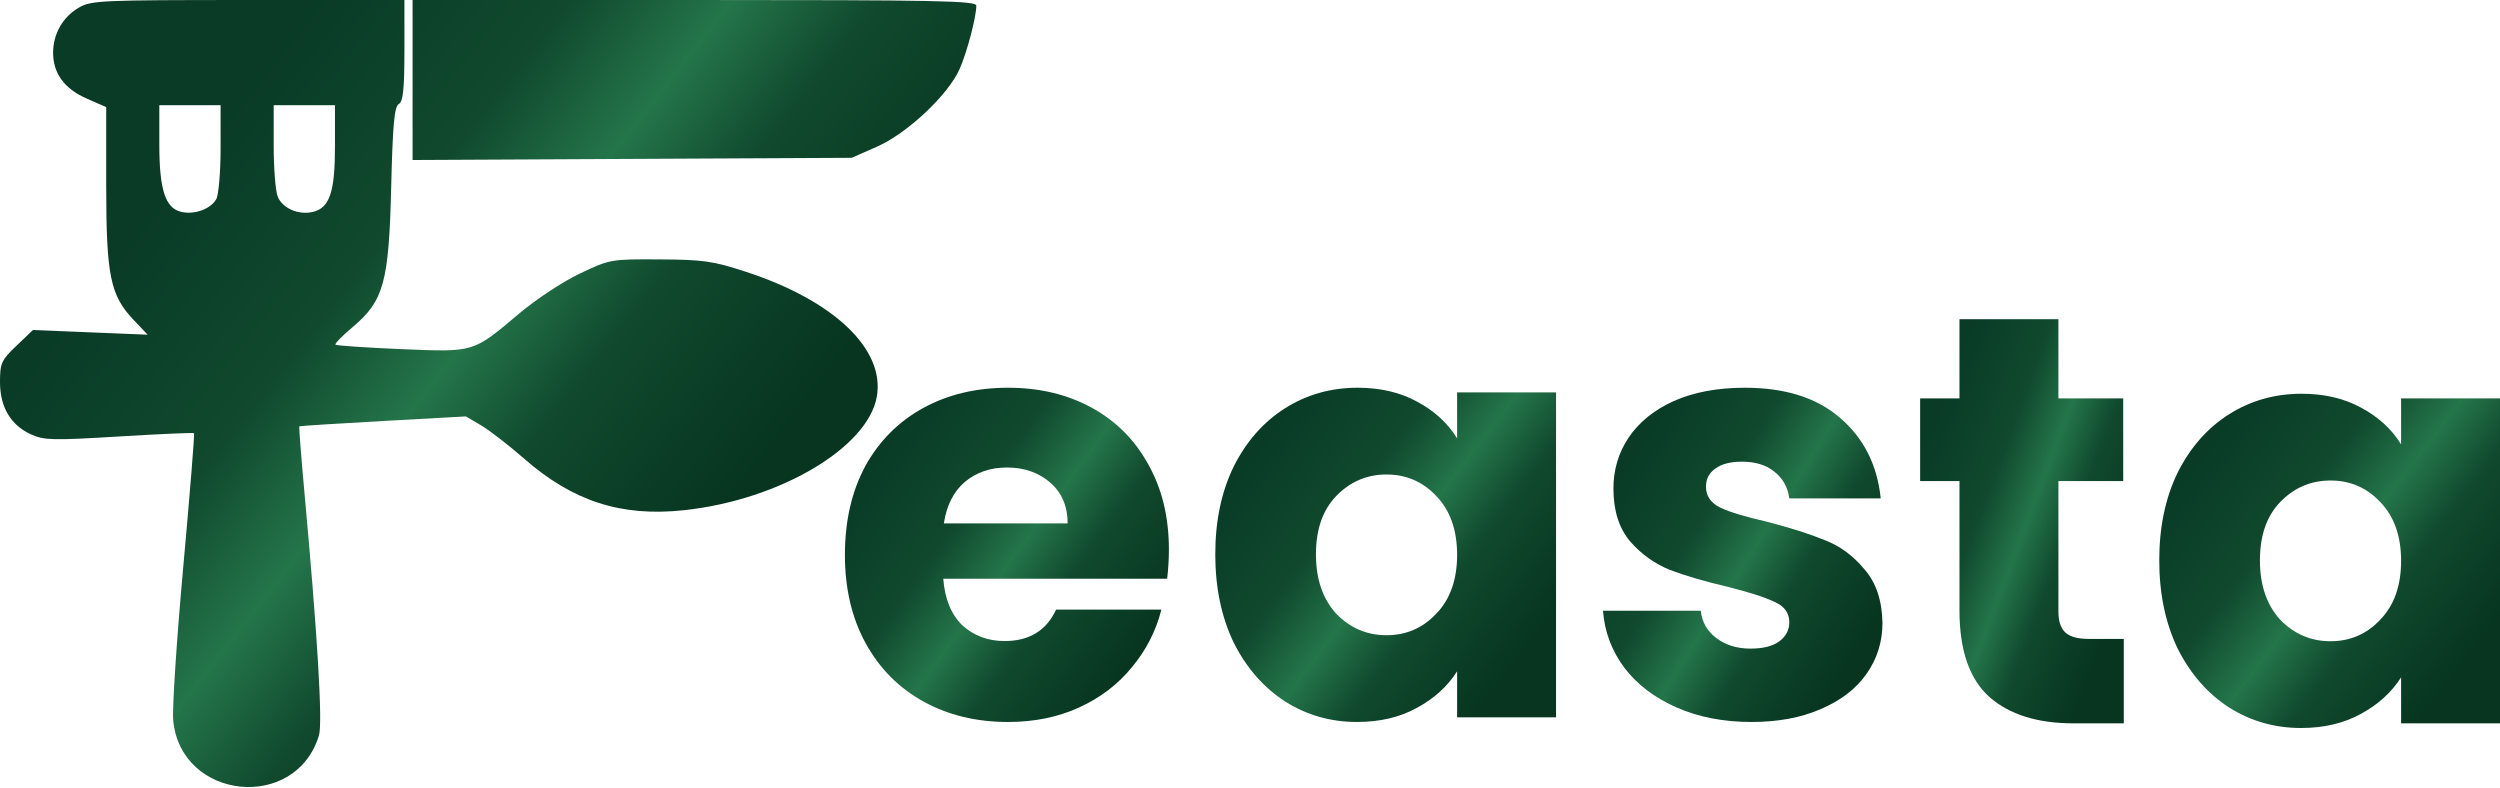
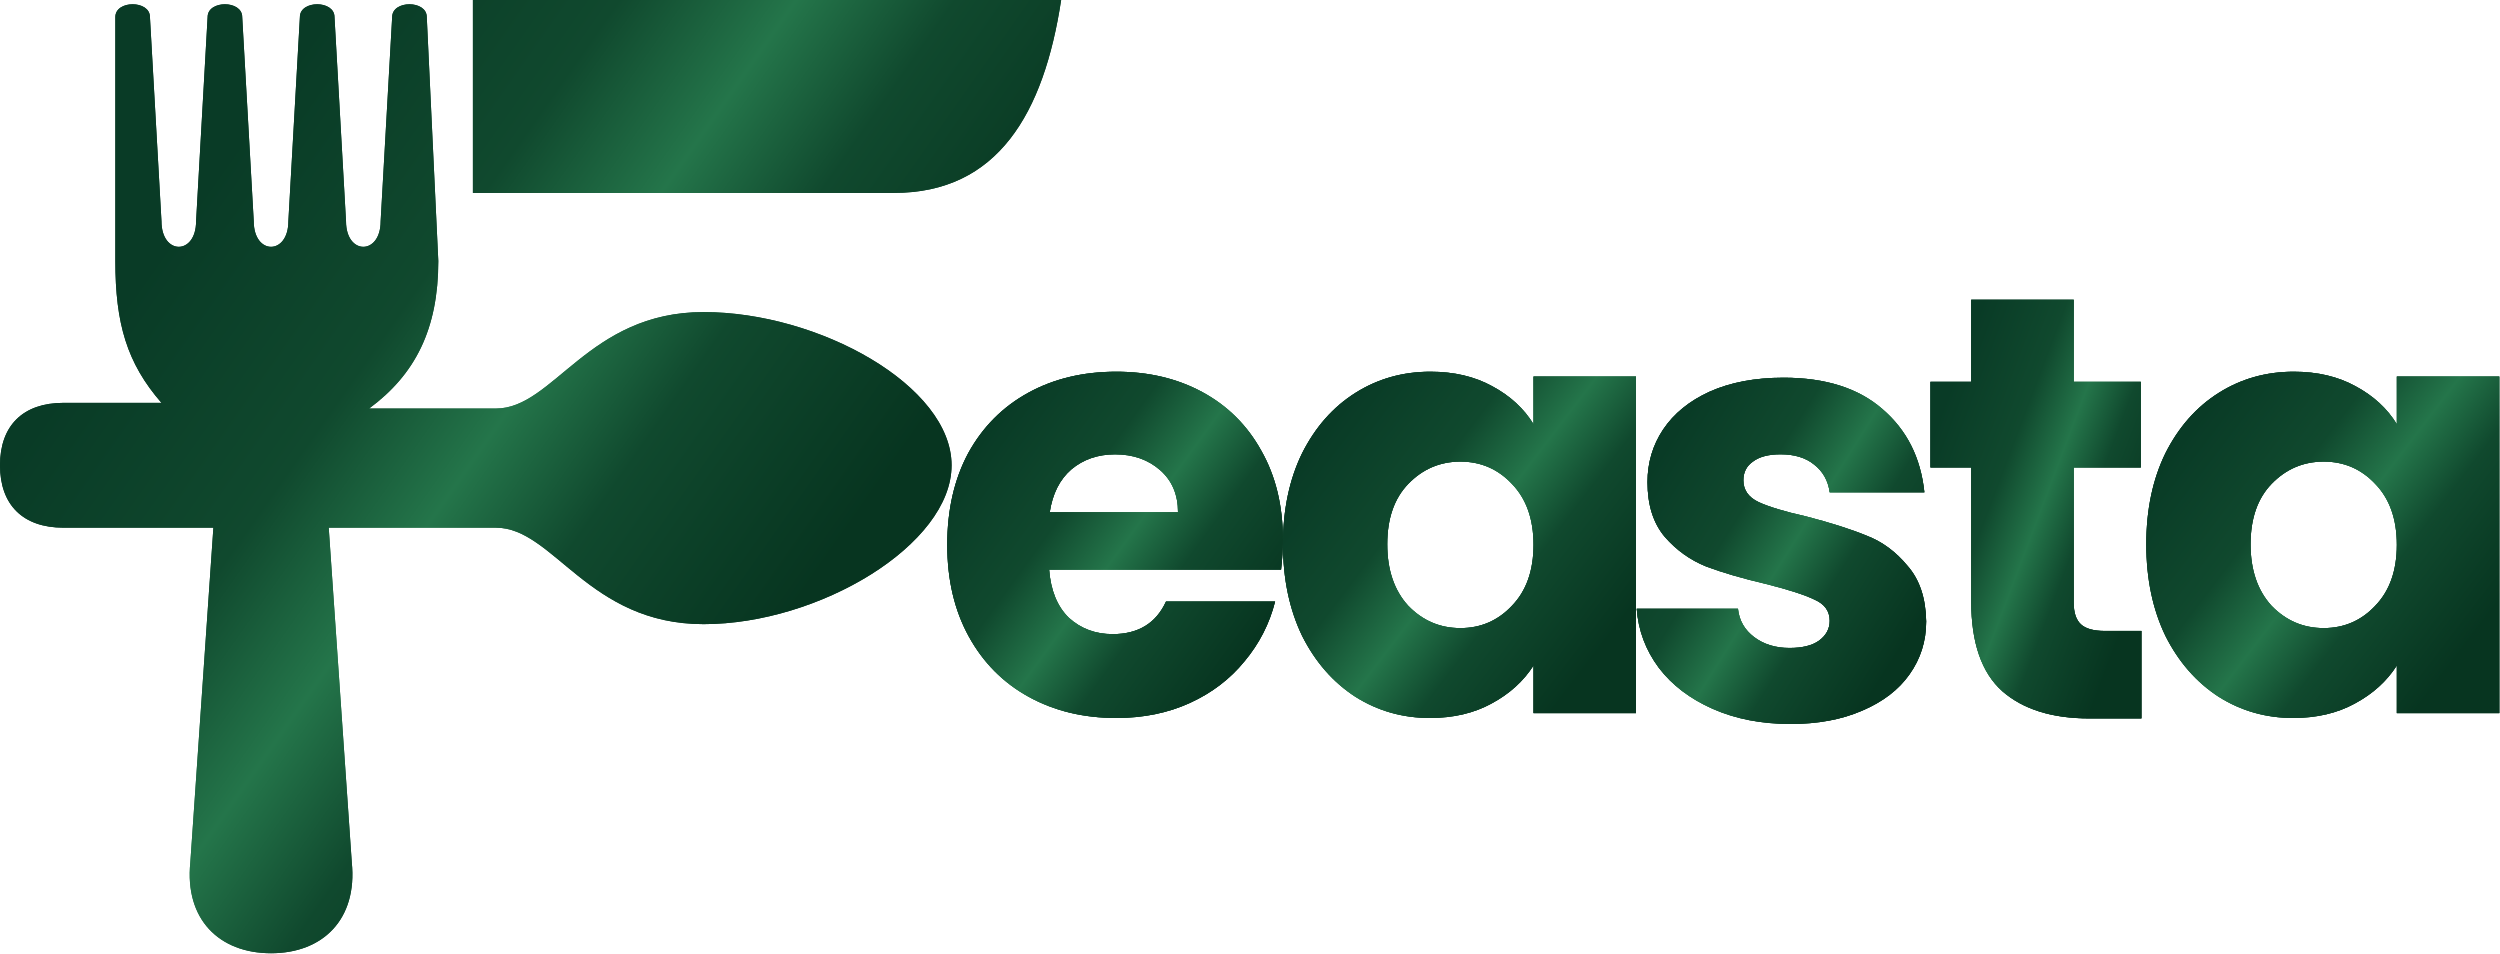
- <svg xmlns="http://www.w3.org/2000/svg" width="432" height="136" viewBox="0 0 432 136" fill="none">
-   <path d="M373.12 96.819C373.12 91.049 374.186 85.985 376.319 81.624C378.519 77.264 381.485 73.91 385.217 71.562C388.949 69.214 393.115 68.04 397.714 68.04C401.646 68.04 405.079 68.845 408.011 70.455C411.01 72.065 413.31 74.178 414.909 76.794V68.845H432.005V124.993H414.909V117.044C413.243 119.66 410.91 121.773 407.911 123.383C404.979 124.993 401.546 125.798 397.614 125.798C393.082 125.798 388.949 124.624 385.217 122.277C381.485 119.862 378.519 116.474 376.319 112.113C374.186 107.686 373.12 102.588 373.12 96.819ZM414.909 96.919C414.909 92.626 413.71 89.238 411.31 86.756C408.978 84.274 406.112 83.033 402.712 83.033C399.313 83.033 396.414 84.274 394.015 86.756C391.682 89.171 390.516 92.525 390.516 96.819C390.516 101.112 391.682 104.533 394.015 107.082C396.414 109.564 399.313 110.805 402.712 110.805C406.112 110.805 408.978 109.564 411.31 107.082C413.71 104.6 414.909 101.213 414.909 96.919Z" fill="url(#paint0_linear_20_30)" />
-   <path d="M366.991 110.403V124.993H358.293C352.095 124.993 347.263 123.484 343.797 120.465C340.331 117.379 338.598 112.382 338.598 105.472V83.133H331.8V68.845H338.598V55.16H355.694V68.845H366.891V83.133H355.694V105.673C355.694 107.35 356.094 108.558 356.894 109.296C357.693 110.034 359.026 110.403 360.893 110.403H366.991Z" fill="url(#paint1_linear_20_30)" />
-   <path d="M302.693 124.758C297.828 124.758 293.496 123.92 289.697 122.243C285.898 120.566 282.899 118.285 280.699 115.4C278.5 112.449 277.267 109.162 277 105.539H293.896C294.096 107.485 294.995 109.061 296.595 110.268C298.195 111.476 300.161 112.08 302.494 112.08C304.626 112.08 306.259 111.677 307.392 110.872C308.592 110 309.192 108.893 309.192 107.552C309.192 105.942 308.359 104.768 306.692 104.03C305.026 103.225 302.327 102.353 298.595 101.414C294.596 100.474 291.263 99.502 288.597 98.495C285.931 97.422 283.632 95.778 281.699 93.565C279.766 91.284 278.8 88.232 278.8 84.408C278.8 81.188 279.666 78.27 281.399 75.654C283.198 72.97 285.798 70.857 289.197 69.314C292.663 67.772 296.762 67 301.494 67C308.492 67 313.991 68.744 317.99 72.233C322.055 75.721 324.388 80.35 324.988 86.119H309.192C308.925 84.173 308.059 82.63 306.592 81.49C305.193 80.35 303.327 79.779 300.994 79.779C298.994 79.779 297.461 80.182 296.395 80.987C295.329 81.725 294.795 82.764 294.795 84.106C294.795 85.716 295.629 86.924 297.295 87.729C299.028 88.534 301.694 89.339 305.293 90.144C309.425 91.217 312.791 92.29 315.39 93.364C317.99 94.37 320.256 96.047 322.188 98.395C324.188 100.676 325.221 103.761 325.288 107.652C325.288 110.939 324.355 113.891 322.488 116.507C320.689 119.056 318.056 121.069 314.59 122.545C311.191 124.02 307.226 124.758 302.693 124.758Z" fill="url(#paint2_linear_20_30)" />
-   <path d="M210 95.779C210 90.009 211.066 84.945 213.199 80.584C215.399 76.224 218.365 72.87 222.097 70.522C225.829 68.174 229.995 67 234.594 67C238.526 67 241.959 67.805 244.891 69.415C247.89 71.025 250.19 73.138 251.789 75.754V67.805H268.885V123.953H251.789V116.004C250.123 118.62 247.79 120.733 244.791 122.343C241.859 123.953 238.426 124.758 234.494 124.758C229.962 124.758 225.829 123.584 222.097 121.236C218.365 118.822 215.399 115.434 213.199 111.073C211.066 106.646 210 101.548 210 95.779ZM251.789 95.879C251.789 91.586 250.59 88.198 248.19 85.716C245.858 83.234 242.992 81.993 239.592 81.993C236.193 81.993 233.294 83.234 230.895 85.716C228.562 88.131 227.396 91.485 227.396 95.779C227.396 100.072 228.562 103.493 230.895 106.042C233.294 108.524 236.193 109.765 239.592 109.765C242.992 109.765 245.858 108.524 248.19 106.042C250.59 103.56 251.789 100.172 251.789 95.879Z" fill="url(#paint3_linear_20_30)" />
-   <path d="M201.986 94.974C201.986 96.584 201.886 98.261 201.686 100.005H162.996C163.262 103.493 164.362 106.176 166.295 108.055C168.294 109.866 170.727 110.772 173.593 110.772C177.859 110.772 180.824 108.96 182.491 105.338H200.686C199.753 109.027 198.053 112.348 195.587 115.3C193.188 118.251 190.155 120.566 186.49 122.243C182.824 123.92 178.725 124.758 174.193 124.758C168.728 124.758 163.862 123.584 159.597 121.236C155.331 118.889 151.998 115.534 149.599 111.174C147.2 106.814 146 101.715 146 95.879C146 90.043 147.166 84.945 149.499 80.584C151.898 76.224 155.231 72.87 159.497 70.522C163.762 68.174 168.661 67 174.193 67C179.591 67 184.39 68.14 188.589 70.421C192.788 72.702 196.054 75.956 198.387 80.182C200.786 84.408 201.986 89.339 201.986 94.974ZM184.49 90.445C184.49 87.494 183.49 85.146 181.491 83.402C179.491 81.658 176.992 80.785 173.993 80.785C171.127 80.785 168.694 81.624 166.695 83.301C164.762 84.978 163.562 87.36 163.096 90.445H184.49Z" fill="url(#paint4_linear_20_30)" />
-   <path fill-rule="evenodd" clip-rule="evenodd" d="M13.623 1.32C10.849 2.933 9.177 5.866 9.177 9.12C9.177 12.684 11.135 15.347 15 17.04L18.353 18.508V32.024C18.353 47.56 19.05 51.013 23.03 55.216L25.51 57.834L15.603 57.43L5.696 57.026L2.848 59.742C0.245 62.225 0 62.762 0 65.993C0 70.345 1.846 73.467 5.358 75.057C7.636 76.088 9.064 76.122 20.595 75.42C27.592 74.995 33.413 74.742 33.53 74.859C33.647 74.977 32.808 85.374 31.667 97.965C30.525 110.556 29.742 122.48 29.929 124.465C31.223 138.275 51.097 140.34 55.116 127.082C55.776 124.906 54.869 109.781 52.586 84.872C52.028 78.782 51.641 73.741 51.727 73.67C51.813 73.6 58.323 73.185 66.195 72.749L80.508 71.955L83.137 73.504C84.582 74.356 87.917 76.935 90.546 79.236C98.996 86.631 107.337 89.326 118.183 88.166C134.679 86.402 150.017 77.349 151.524 68.488C152.915 60.313 144.067 51.907 128.859 46.954C123.168 45.1 121.544 44.868 113.968 44.824C105.532 44.775 105.421 44.795 100.203 47.268C97.27 48.657 92.598 51.74 89.648 54.233C81.682 60.962 82.005 60.865 69.219 60.322C63.204 60.066 58.144 59.724 57.974 59.561C57.804 59.399 59.124 58.041 60.908 56.544C66.32 51.999 67.196 48.826 67.598 32.318C67.86 21.547 68.148 18.397 68.909 17.977C69.658 17.563 69.883 15.425 69.883 8.719V0L42.883 0.003C17.349 0.005 15.76 0.076 13.623 1.32ZM71.295 13.825V27.65L109.236 27.459L147.177 27.269L151.555 25.34C156.749 23.052 163.784 16.453 165.79 11.991C167.071 9.14 168.707 2.964 168.707 0.977C168.707 0.133 162.09 0 120.001 0H71.295V13.825ZM38.118 25.63C38.118 29.727 37.781 33.68 37.369 34.415C36.406 36.132 33.573 37.152 31.287 36.605C28.557 35.952 27.53 32.76 27.53 24.934V18.179H32.824H38.118V25.63ZM57.883 25.282C57.883 33.192 56.964 35.925 54.074 36.617C51.589 37.212 48.796 35.997 47.988 33.97C47.606 33.013 47.294 29.069 47.294 25.205V18.179H52.589H57.883V25.282Z" fill="url(#paint5_linear_20_30)" />
+ <svg xmlns="http://www.w3.org/2000/svg" width="417" height="159" viewBox="0 0 417 159" fill="none">
+   <path d="M358 90.779C358 85.01 359.066 79.945 361.199 75.584C363.399 71.224 366.365 67.87 370.097 65.522C373.829 63.174 377.995 62 382.594 62C386.526 62 389.959 62.805 392.891 64.415C395.89 66.025 398.19 68.138 399.789 70.754V62.805H416.885V118.953H399.789V111.004C398.123 113.62 395.79 115.733 392.791 117.343C389.859 118.953 386.426 119.758 382.494 119.758C377.962 119.758 373.829 118.584 370.097 116.237C366.365 113.822 363.399 110.434 361.199 106.073C359.066 101.646 358 96.548 358 90.779ZM399.789 90.879C399.789 86.586 398.59 83.198 396.19 80.716C393.858 78.234 390.992 76.993 387.592 76.993C384.193 76.993 381.294 78.234 378.895 80.716C376.562 83.131 375.396 86.485 375.396 90.779C375.396 95.072 376.562 98.493 378.895 101.042C381.294 103.524 384.193 104.765 387.592 104.765C390.992 104.765 393.858 103.524 396.19 101.042C398.59 98.56 399.789 95.173 399.789 90.879Z" fill="url(#paint0_linear_52_2)" />
+   <path d="M357.191 105.243V119.833H348.493C342.295 119.833 337.463 118.324 333.997 115.305C330.531 112.219 328.798 107.222 328.798 100.312V77.974H322V63.685H328.798V50H345.894V63.685H357.091V77.974H345.894V100.513C345.894 102.19 346.294 103.398 347.094 104.136C347.893 104.874 349.226 105.243 351.093 105.243H357.191Z" fill="url(#paint1_linear_52_2)" />
+   <path d="M298.693 120.758C293.828 120.758 289.496 119.92 285.697 118.243C281.898 116.566 278.899 114.285 276.699 111.4C274.5 108.449 273.267 105.162 273 101.539H289.896C290.096 103.485 290.995 105.061 292.595 106.268C294.195 107.476 296.161 108.08 298.494 108.08C300.626 108.08 302.259 107.677 303.392 106.872C304.592 106 305.192 104.893 305.192 103.552C305.192 101.942 304.359 100.768 302.692 100.03C301.026 99.225 298.327 98.353 294.595 97.414C290.596 96.474 287.263 95.502 284.597 94.495C281.931 93.422 279.632 91.778 277.699 89.565C275.766 87.284 274.8 84.232 274.8 80.408C274.8 77.188 275.666 74.27 277.399 71.654C279.198 68.97 281.798 66.857 285.197 65.314C288.663 63.772 292.762 63 297.494 63C304.492 63 309.991 64.744 313.99 68.233C318.055 71.721 320.388 76.35 320.988 82.119H305.192C304.925 80.173 304.059 78.63 302.592 77.49C301.193 76.35 299.327 75.779 296.994 75.779C294.994 75.779 293.461 76.182 292.395 76.987C291.329 77.725 290.795 78.764 290.795 80.106C290.795 81.716 291.629 82.924 293.295 83.729C295.028 84.534 297.694 85.339 301.293 86.144C305.425 87.217 308.791 88.29 311.39 89.364C313.99 90.37 316.256 92.047 318.188 94.395C320.188 96.676 321.221 99.761 321.288 103.652C321.288 106.939 320.355 109.891 318.488 112.507C316.689 115.056 314.056 117.069 310.59 118.545C307.191 120.02 303.226 120.758 298.693 120.758Z" fill="url(#paint2_linear_52_2)" />
+   <path d="M214 90.779C214 85.009 215.066 79.945 217.199 75.584C219.399 71.224 222.365 67.87 226.097 65.522C229.829 63.174 233.995 62 238.594 62C242.526 62 245.959 62.805 248.891 64.415C251.89 66.025 254.19 68.138 255.789 70.754V62.805H272.885V118.953H255.789V111.004C254.123 113.62 251.79 115.733 248.791 117.343C245.859 118.953 242.426 119.758 238.494 119.758C233.962 119.758 229.829 118.584 226.097 116.236C222.365 113.822 219.399 110.434 217.199 106.073C215.066 101.646 214 96.548 214 90.779ZM255.789 90.879C255.789 86.586 254.59 83.198 252.19 80.716C249.858 78.234 246.992 76.993 243.592 76.993C240.193 76.993 237.294 78.234 234.895 80.716C232.562 83.131 231.396 86.485 231.396 90.779C231.396 95.072 232.562 98.493 234.895 101.042C237.294 103.524 240.193 104.765 243.592 104.765C246.992 104.765 249.858 103.524 252.19 101.042C254.59 98.56 255.789 95.172 255.789 90.879Z" fill="url(#paint3_linear_52_2)" />
+   <path d="M213.986 89.974C213.986 91.584 213.886 93.261 213.686 95.005H174.996C175.262 98.493 176.362 101.176 178.295 103.055C180.294 104.866 182.727 105.772 185.593 105.772C189.859 105.772 192.824 103.96 194.491 100.338H212.686C211.753 104.027 210.053 107.348 207.587 110.3C205.188 113.251 202.155 115.566 198.49 117.243C194.824 118.92 190.725 119.758 186.193 119.758C180.728 119.758 175.862 118.584 171.597 116.236C167.331 113.889 163.998 110.534 161.599 106.174C159.2 101.814 158 96.715 158 90.879C158 85.043 159.166 79.945 161.499 75.584C163.898 71.224 167.231 67.87 171.497 65.522C175.762 63.174 180.661 62 186.193 62C191.591 62 196.39 63.14 200.589 65.421C204.788 67.702 208.054 70.956 210.387 75.182C212.786 79.408 213.986 84.339 213.986 89.974ZM196.49 85.445C196.49 82.494 195.49 80.146 193.491 78.402C191.491 76.658 188.992 75.785 185.993 75.785C183.127 75.785 180.694 76.624 178.695 78.301C176.762 79.978 175.562 82.36 175.096 85.445H196.49Z" fill="url(#paint4_linear_52_2)" />
+   <path fill-rule="evenodd" clip-rule="evenodd" d="M19.239 2.839C19.239 0 25.011 0 25.011 2.839L26.935 36.911C26.935 42.589 32.706 42.589 32.706 36.911L34.63 2.839C34.63 0 40.402 0 40.402 2.839L42.326 36.911C42.326 42.589 48.098 42.589 48.098 36.911L50.022 2.839C50.022 0 55.794 0 55.794 2.839L57.717 36.911C57.717 42.589 63.489 42.589 63.489 36.911L65.413 2.839C65.413 0 71.185 0 71.185 2.839L73.109 43.536C73.109 54.893 69.261 62.464 61.565 68.143H82.728C92.348 68.143 98.12 52.054 117.359 52.054C136.598 52.054 158.723 64.357 158.723 77.607C158.723 90.857 136.598 104.107 117.359 104.107C98.12 104.107 92.348 88.018 82.728 88.018H54.831L58.679 143.857C59.641 153.321 53.87 159 45.212 159C36.554 159 30.783 153.321 31.745 143.857L35.592 88.018H10.582C3.848 88.018 0 84.232 0 77.607C0 70.982 3.848 67.196 10.582 67.196H26.935C21.163 60.571 19.239 53.946 19.239 43.536V2.839ZM78.88 0H177C174.114 18.929 166.418 32.179 149.103 32.179H78.88V0Z" fill="url(#paint5_linear_52_2)" />
+   <path d="M358 90.779C358 85.01 359.066 79.945 361.199 75.584C363.399 71.224 366.365 67.87 370.097 65.522C373.829 63.174 377.995 62 382.594 62C386.526 62 389.959 62.805 392.891 64.415C395.89 66.025 398.19 68.138 399.789 70.754V62.805H416.885V118.953H399.789V111.004C398.123 113.62 395.79 115.733 392.791 117.343C389.859 118.953 386.426 119.758 382.494 119.758C377.962 119.758 373.829 118.584 370.097 116.237C366.365 113.822 363.399 110.434 361.199 106.073C359.066 101.646 358 96.548 358 90.779ZM399.789 90.879C399.789 86.586 398.59 83.198 396.19 80.716C393.858 78.234 390.992 76.993 387.592 76.993C384.193 76.993 381.294 78.234 378.895 80.716C376.562 83.131 375.396 86.485 375.396 90.779C375.396 95.072 376.562 98.493 378.895 101.042C381.294 103.524 384.193 104.765 387.592 104.765C390.992 104.765 393.858 103.524 396.19 101.042C398.59 98.56 399.789 95.173 399.789 90.879Z" fill="url(#paint6_linear_52_2)" />
+   <path d="M357.191 105.243V119.833H348.493C342.295 119.833 337.463 118.324 333.997 115.305C330.531 112.219 328.798 107.222 328.798 100.312V77.974H322V63.685H328.798V50H345.894V63.685H357.091V77.974H345.894V100.513C345.894 102.19 346.294 103.398 347.094 104.136C347.893 104.874 349.226 105.243 351.093 105.243H357.191Z" fill="url(#paint7_linear_52_2)" />
+   <path d="M298.693 120.758C293.828 120.758 289.496 119.92 285.697 118.243C281.898 116.566 278.899 114.285 276.699 111.4C274.5 108.449 273.267 105.162 273 101.539H289.896C290.096 103.485 290.995 105.061 292.595 106.268C294.195 107.476 296.161 108.08 298.494 108.08C300.626 108.08 302.259 107.677 303.392 106.872C304.592 106 305.192 104.893 305.192 103.552C305.192 101.942 304.359 100.768 302.692 100.03C301.026 99.225 298.327 98.353 294.595 97.414C290.596 96.474 287.263 95.502 284.597 94.495C281.931 93.422 279.632 91.778 277.699 89.565C275.766 87.284 274.8 84.232 274.8 80.408C274.8 77.188 275.666 74.27 277.399 71.654C279.198 68.97 281.798 66.857 285.197 65.314C288.663 63.772 292.762 63 297.494 63C304.492 63 309.991 64.744 313.99 68.233C318.055 71.721 320.388 76.35 320.988 82.119H305.192C304.925 80.173 304.059 78.63 302.592 77.49C301.193 76.35 299.327 75.779 296.994 75.779C294.994 75.779 293.461 76.182 292.395 76.987C291.329 77.725 290.795 78.764 290.795 80.106C290.795 81.716 291.629 82.924 293.295 83.729C295.028 84.534 297.694 85.339 301.293 86.144C305.425 87.217 308.791 88.29 311.39 89.364C313.99 90.37 316.256 92.047 318.188 94.395C320.188 96.676 321.221 99.761 321.288 103.652C321.288 106.939 320.355 109.891 318.488 112.507C316.689 115.056 314.056 117.069 310.59 118.545C307.191 120.02 303.226 120.758 298.693 120.758Z" fill="url(#paint8_linear_52_2)" />
+   <path d="M214 90.779C214 85.009 215.066 79.945 217.199 75.584C219.399 71.224 222.365 67.87 226.097 65.522C229.829 63.174 233.995 62 238.594 62C242.526 62 245.959 62.805 248.891 64.415C251.89 66.025 254.19 68.138 255.789 70.754V62.805H272.885V118.953H255.789V111.004C254.123 113.62 251.79 115.733 248.791 117.343C245.859 118.953 242.426 119.758 238.494 119.758C233.962 119.758 229.829 118.584 226.097 116.236C222.365 113.822 219.399 110.434 217.199 106.073C215.066 101.646 214 96.548 214 90.779ZM255.789 90.879C255.789 86.586 254.59 83.198 252.19 80.716C249.858 78.234 246.992 76.993 243.592 76.993C240.193 76.993 237.294 78.234 234.895 80.716C232.562 83.131 231.396 86.485 231.396 90.779C231.396 95.072 232.562 98.493 234.895 101.042C237.294 103.524 240.193 104.765 243.592 104.765C246.992 104.765 249.858 103.524 252.19 101.042C254.59 98.56 255.789 95.172 255.789 90.879Z" fill="url(#paint9_linear_52_2)" />
+   <path d="M213.986 89.974C213.986 91.584 213.886 93.261 213.686 95.005H174.996C175.262 98.493 176.362 101.176 178.295 103.055C180.294 104.866 182.727 105.772 185.593 105.772C189.859 105.772 192.824 103.96 194.491 100.338H212.686C211.753 104.027 210.053 107.348 207.587 110.3C205.188 113.251 202.155 115.566 198.49 117.243C194.824 118.92 190.725 119.758 186.193 119.758C180.728 119.758 175.862 118.584 171.597 116.236C167.331 113.889 163.998 110.534 161.599 106.174C159.2 101.814 158 96.715 158 90.879C158 85.043 159.166 79.945 161.499 75.584C163.898 71.224 167.231 67.87 171.497 65.522C175.762 63.174 180.661 62 186.193 62C191.591 62 196.39 63.14 200.589 65.421C204.788 67.702 208.054 70.956 210.387 75.182C212.786 79.408 213.986 84.339 213.986 89.974ZM196.49 85.445C196.49 82.494 195.49 80.146 193.491 78.402C191.491 76.658 188.992 75.785 185.993 75.785C183.127 75.785 180.694 76.624 178.695 78.301C176.762 79.978 175.562 82.36 175.096 85.445H196.49Z" fill="url(#paint10_linear_52_2)" />
+   <path fill-rule="evenodd" clip-rule="evenodd" d="M19.239 2.839C19.239 0 25.011 0 25.011 2.839L26.935 36.911C26.935 42.589 32.706 42.589 32.706 36.911L34.63 2.839C34.63 0 40.402 0 40.402 2.839L42.326 36.911C42.326 42.589 48.098 42.589 48.098 36.911L50.022 2.839C50.022 0 55.794 0 55.794 2.839L57.717 36.911C57.717 42.589 63.489 42.589 63.489 36.911L65.413 2.839C65.413 0 71.185 0 71.185 2.839L73.109 43.536C73.109 54.893 69.261 62.464 61.565 68.143H82.728C92.348 68.143 98.12 52.054 117.359 52.054C136.598 52.054 158.723 64.357 158.723 77.607C158.723 90.857 136.598 104.107 117.359 104.107C98.12 104.107 92.348 88.018 82.728 88.018H54.831L58.679 143.857C59.641 153.321 53.87 159 45.212 159C36.554 159 30.783 153.321 31.745 143.857L35.592 88.018H10.582C3.848 88.018 0 84.232 0 77.607C0 70.982 3.848 67.196 10.582 67.196H26.935C21.163 60.571 19.239 53.946 19.239 43.536V2.839ZM78.88 0H177C174.114 18.929 166.418 32.179 149.103 32.179H78.88V0Z" fill="url(#paint11_linear_52_2)" />
+   <path d="M358 90.779C358 85.01 359.066 79.945 361.199 75.584C363.399 71.224 366.365 67.87 370.097 65.522C373.829 63.174 377.995 62 382.594 62C386.526 62 389.959 62.805 392.891 64.415C395.89 66.025 398.19 68.138 399.789 70.754V62.805H416.885V118.953H399.789V111.004C398.123 113.62 395.79 115.733 392.791 117.343C389.859 118.953 386.426 119.758 382.494 119.758C377.962 119.758 373.829 118.584 370.097 116.237C366.365 113.822 363.399 110.434 361.199 106.073C359.066 101.646 358 96.548 358 90.779ZM399.789 90.879C399.789 86.586 398.59 83.198 396.19 80.716C393.858 78.234 390.992 76.993 387.592 76.993C384.193 76.993 381.294 78.234 378.895 80.716C376.562 83.131 375.396 86.485 375.396 90.779C375.396 95.072 376.562 98.493 378.895 101.042C381.294 103.524 384.193 104.765 387.592 104.765C390.992 104.765 393.858 103.524 396.19 101.042C398.59 98.56 399.789 95.173 399.789 90.879Z" fill="url(#paint12_linear_52_2)" />
+   <path d="M357.191 105.243V119.833H348.493C342.295 119.833 337.463 118.324 333.997 115.305C330.531 112.219 328.798 107.222 328.798 100.312V77.974H322V63.685H328.798V50H345.894V63.685H357.091V77.974H345.894V100.513C345.894 102.19 346.294 103.398 347.094 104.136C347.893 104.874 349.226 105.243 351.093 105.243H357.191Z" fill="url(#paint13_linear_52_2)" />
+   <path d="M298.693 120.758C293.828 120.758 289.496 119.92 285.697 118.243C281.898 116.566 278.899 114.285 276.699 111.4C274.5 108.449 273.267 105.162 273 101.539H289.896C290.096 103.485 290.995 105.061 292.595 106.268C294.195 107.476 296.161 108.08 298.494 108.08C300.626 108.08 302.259 107.677 303.392 106.872C304.592 106 305.192 104.893 305.192 103.552C305.192 101.942 304.359 100.768 302.692 100.03C301.026 99.225 298.327 98.353 294.595 97.414C290.596 96.474 287.263 95.502 284.597 94.495C281.931 93.422 279.632 91.778 277.699 89.565C275.766 87.284 274.8 84.232 274.8 80.408C274.8 77.188 275.666 74.27 277.399 71.654C279.198 68.97 281.798 66.857 285.197 65.314C288.663 63.772 292.762 63 297.494 63C304.492 63 309.991 64.744 313.99 68.233C318.055 71.721 320.388 76.35 320.988 82.119H305.192C304.925 80.173 304.059 78.63 302.592 77.49C301.193 76.35 299.327 75.779 296.994 75.779C294.994 75.779 293.461 76.182 292.395 76.987C291.329 77.725 290.795 78.764 290.795 80.106C290.795 81.716 291.629 82.924 293.295 83.729C295.028 84.534 297.694 85.339 301.293 86.144C305.425 87.217 308.791 88.29 311.39 89.364C313.99 90.37 316.256 92.047 318.188 94.395C320.188 96.676 321.221 99.761 321.288 103.652C321.288 106.939 320.355 109.891 318.488 112.507C316.689 115.056 314.056 117.069 310.59 118.545C307.191 120.02 303.226 120.758 298.693 120.758Z" fill="url(#paint14_linear_52_2)" />
+   <path d="M214 90.779C214 85.009 215.066 79.945 217.199 75.584C219.399 71.224 222.365 67.87 226.097 65.522C229.829 63.174 233.995 62 238.594 62C242.526 62 245.959 62.805 248.891 64.415C251.89 66.025 254.19 68.138 255.789 70.754V62.805H272.885V118.953H255.789V111.004C254.123 113.62 251.79 115.733 248.791 117.343C245.859 118.953 242.426 119.758 238.494 119.758C233.962 119.758 229.829 118.584 226.097 116.236C222.365 113.822 219.399 110.434 217.199 106.073C215.066 101.646 214 96.548 214 90.779ZM255.789 90.879C255.789 86.586 254.59 83.198 252.19 80.716C249.858 78.234 246.992 76.993 243.592 76.993C240.193 76.993 237.294 78.234 234.895 80.716C232.562 83.131 231.396 86.485 231.396 90.779C231.396 95.072 232.562 98.493 234.895 101.042C237.294 103.524 240.193 104.765 243.592 104.765C246.992 104.765 249.858 103.524 252.19 101.042C254.59 98.56 255.789 95.172 255.789 90.879Z" fill="url(#paint15_linear_52_2)" />
+   <path d="M213.986 89.974C213.986 91.584 213.886 93.261 213.686 95.005H174.996C175.262 98.493 176.362 101.176 178.295 103.055C180.294 104.866 182.727 105.772 185.593 105.772C189.859 105.772 192.824 103.96 194.491 100.338H212.686C211.753 104.027 210.053 107.348 207.587 110.3C205.188 113.251 202.155 115.566 198.49 117.243C194.824 118.92 190.725 119.758 186.193 119.758C180.728 119.758 175.862 118.584 171.597 116.236C167.331 113.889 163.998 110.534 161.599 106.174C159.2 101.814 158 96.715 158 90.879C158 85.043 159.166 79.945 161.499 75.584C163.898 71.224 167.231 67.87 171.497 65.522C175.762 63.174 180.661 62 186.193 62C191.591 62 196.39 63.14 200.589 65.421C204.788 67.702 208.054 70.956 210.387 75.182C212.786 79.408 213.986 84.339 213.986 89.974ZM196.49 85.445C196.49 82.494 195.49 80.146 193.491 78.402C191.491 76.658 188.992 75.785 185.993 75.785C183.127 75.785 180.694 76.624 178.695 78.301C176.762 79.978 175.562 82.36 175.096 85.445H196.49Z" fill="url(#paint16_linear_52_2)" />
  <defs>
-     <linearGradient id="paint0_linear_20_30" x1="379.008" y1="79.592" x2="425.458" y2="115.108" gradientUnits="userSpaceOnUse">
+     <linearGradient id="paint0_linear_52_2" x1="363.888" y1="73.552" x2="410.338" y2="109.068" gradientUnits="userSpaceOnUse">
      <stop stop-color="#093B26" />
      <stop offset="0.32" stop-color="#10492E" />
      <stop offset="0.52" stop-color="#24754A" />
      <stop offset="0.7" stop-color="#10492E" />
      <stop offset="1" stop-color="#073520" />
    </linearGradient>
-     <linearGradient id="paint1_linear_20_30" x1="335.319" y1="69.127" x2="373.81" y2="83.674" gradientUnits="userSpaceOnUse">
+     <linearGradient id="paint1_linear_52_2" x1="325.519" y1="63.967" x2="364.01" y2="78.514" gradientUnits="userSpaceOnUse">
      <stop stop-color="#093B26" />
      <stop offset="0.32" stop-color="#10492E" />
      <stop offset="0.52" stop-color="#24754A" />
      <stop offset="0.7" stop-color="#10492E" />
      <stop offset="1" stop-color="#073520" />
    </linearGradient>
-     <linearGradient id="paint2_linear_20_30" x1="281.829" y1="78.552" x2="325.155" y2="105.718" gradientUnits="userSpaceOnUse">
+     <linearGradient id="paint2_linear_52_2" x1="277.829" y1="74.552" x2="321.155" y2="101.718" gradientUnits="userSpaceOnUse">
      <stop stop-color="#093B26" />
      <stop offset="0.32" stop-color="#10492E" />
      <stop offset="0.52" stop-color="#24754A" />
      <stop offset="0.7" stop-color="#10492E" />
      <stop offset="1" stop-color="#073520" />
    </linearGradient>
-     <linearGradient id="paint3_linear_20_30" x1="215.889" y1="78.552" x2="262.338" y2="114.068" gradientUnits="userSpaceOnUse">
+     <linearGradient id="paint3_linear_52_2" x1="219.889" y1="73.552" x2="266.338" y2="109.068" gradientUnits="userSpaceOnUse">
      <stop stop-color="#093B26" />
      <stop offset="0.32" stop-color="#10492E" />
      <stop offset="0.52" stop-color="#24754A" />
      <stop offset="0.7" stop-color="#10492E" />
      <stop offset="1" stop-color="#073520" />
    </linearGradient>
-     <linearGradient id="paint4_linear_20_30" x1="151.599" y1="78.552" x2="197.383" y2="111.836" gradientUnits="userSpaceOnUse">
+     <linearGradient id="paint4_linear_52_2" x1="163.599" y1="73.552" x2="209.383" y2="106.836" gradientUnits="userSpaceOnUse">
      <stop stop-color="#093B26" />
      <stop offset="0.32" stop-color="#10492E" />
      <stop offset="0.52" stop-color="#24754A" />
      <stop offset="0.7" stop-color="#10492E" />
      <stop offset="1" stop-color="#073520" />
    </linearGradient>
-     <linearGradient id="paint5_linear_20_30" x1="-2.74926e-06" y1="68" x2="87.5" y2="136.5" gradientUnits="userSpaceOnUse">
+     <linearGradient id="paint5_linear_52_2" x1="-2.88441e-06" y1="79.5" x2="99.135" y2="149.145" gradientUnits="userSpaceOnUse">
+       <stop stop-color="#093B26" />
+       <stop offset="0.32" stop-color="#10492E" />
+       <stop offset="0.52" stop-color="#24754A" />
+       <stop offset="0.7" stop-color="#10492E" />
+       <stop offset="1" stop-color="#073520" />
+     </linearGradient>
+     <linearGradient id="paint6_linear_52_2" x1="363.888" y1="73.552" x2="410.338" y2="109.068" gradientUnits="userSpaceOnUse">
+       <stop stop-color="#093B26" />
+       <stop offset="0.32" stop-color="#10492E" />
+       <stop offset="0.52" stop-color="#24754A" />
+       <stop offset="0.7" stop-color="#10492E" />
+       <stop offset="1" stop-color="#073520" />
+     </linearGradient>
+     <linearGradient id="paint7_linear_52_2" x1="325.519" y1="63.967" x2="364.01" y2="78.514" gradientUnits="userSpaceOnUse">
+       <stop stop-color="#093B26" />
+       <stop offset="0.32" stop-color="#10492E" />
+       <stop offset="0.52" stop-color="#24754A" />
+       <stop offset="0.7" stop-color="#10492E" />
+       <stop offset="1" stop-color="#073520" />
+     </linearGradient>
+     <linearGradient id="paint8_linear_52_2" x1="277.829" y1="74.552" x2="321.155" y2="101.718" gradientUnits="userSpaceOnUse">
+       <stop stop-color="#093B26" />
+       <stop offset="0.32" stop-color="#10492E" />
+       <stop offset="0.52" stop-color="#24754A" />
+       <stop offset="0.7" stop-color="#10492E" />
+       <stop offset="1" stop-color="#073520" />
+     </linearGradient>
+     <linearGradient id="paint9_linear_52_2" x1="219.889" y1="73.552" x2="266.338" y2="109.068" gradientUnits="userSpaceOnUse">
+       <stop stop-color="#093B26" />
+       <stop offset="0.32" stop-color="#10492E" />
+       <stop offset="0.52" stop-color="#24754A" />
+       <stop offset="0.7" stop-color="#10492E" />
+       <stop offset="1" stop-color="#073520" />
+     </linearGradient>
+     <linearGradient id="paint10_linear_52_2" x1="163.599" y1="73.552" x2="209.383" y2="106.836" gradientUnits="userSpaceOnUse">
+       <stop stop-color="#093B26" />
+       <stop offset="0.32" stop-color="#10492E" />
+       <stop offset="0.52" stop-color="#24754A" />
+       <stop offset="0.7" stop-color="#10492E" />
+       <stop offset="1" stop-color="#073520" />
+     </linearGradient>
+     <linearGradient id="paint11_linear_52_2" x1="-2.88441e-06" y1="79.5" x2="99.135" y2="149.145" gradientUnits="userSpaceOnUse">
+       <stop stop-color="#093B26" />
+       <stop offset="0.32" stop-color="#10492E" />
+       <stop offset="0.52" stop-color="#24754A" />
+       <stop offset="0.7" stop-color="#10492E" />
+       <stop offset="1" stop-color="#073520" />
+     </linearGradient>
+     <linearGradient id="paint12_linear_52_2" x1="363.888" y1="73.552" x2="410.338" y2="109.068" gradientUnits="userSpaceOnUse">
+       <stop stop-color="#093B26" />
+       <stop offset="0.32" stop-color="#10492E" />
+       <stop offset="0.52" stop-color="#24754A" />
+       <stop offset="0.7" stop-color="#10492E" />
+       <stop offset="1" stop-color="#073520" />
+     </linearGradient>
+     <linearGradient id="paint13_linear_52_2" x1="325.519" y1="63.967" x2="364.01" y2="78.514" gradientUnits="userSpaceOnUse">
+       <stop stop-color="#093B26" />
+       <stop offset="0.32" stop-color="#10492E" />
+       <stop offset="0.52" stop-color="#24754A" />
+       <stop offset="0.7" stop-color="#10492E" />
+       <stop offset="1" stop-color="#073520" />
+     </linearGradient>
+     <linearGradient id="paint14_linear_52_2" x1="277.829" y1="74.552" x2="321.155" y2="101.718" gradientUnits="userSpaceOnUse">
+       <stop stop-color="#093B26" />
+       <stop offset="0.32" stop-color="#10492E" />
+       <stop offset="0.52" stop-color="#24754A" />
+       <stop offset="0.7" stop-color="#10492E" />
+       <stop offset="1" stop-color="#073520" />
+     </linearGradient>
+     <linearGradient id="paint15_linear_52_2" x1="219.889" y1="73.552" x2="266.338" y2="109.068" gradientUnits="userSpaceOnUse">
+       <stop stop-color="#093B26" />
+       <stop offset="0.32" stop-color="#10492E" />
+       <stop offset="0.52" stop-color="#24754A" />
+       <stop offset="0.7" stop-color="#10492E" />
+       <stop offset="1" stop-color="#073520" />
+     </linearGradient>
+     <linearGradient id="paint16_linear_52_2" x1="163.599" y1="73.552" x2="209.383" y2="106.836" gradientUnits="userSpaceOnUse">
      <stop stop-color="#093B26" />
      <stop offset="0.32" stop-color="#10492E" />
      <stop offset="0.52" stop-color="#24754A" />
      <stop offset="0.7" stop-color="#10492E" />
      <stop offset="1" stop-color="#073520" />
    </linearGradient>
  </defs>
</svg>
